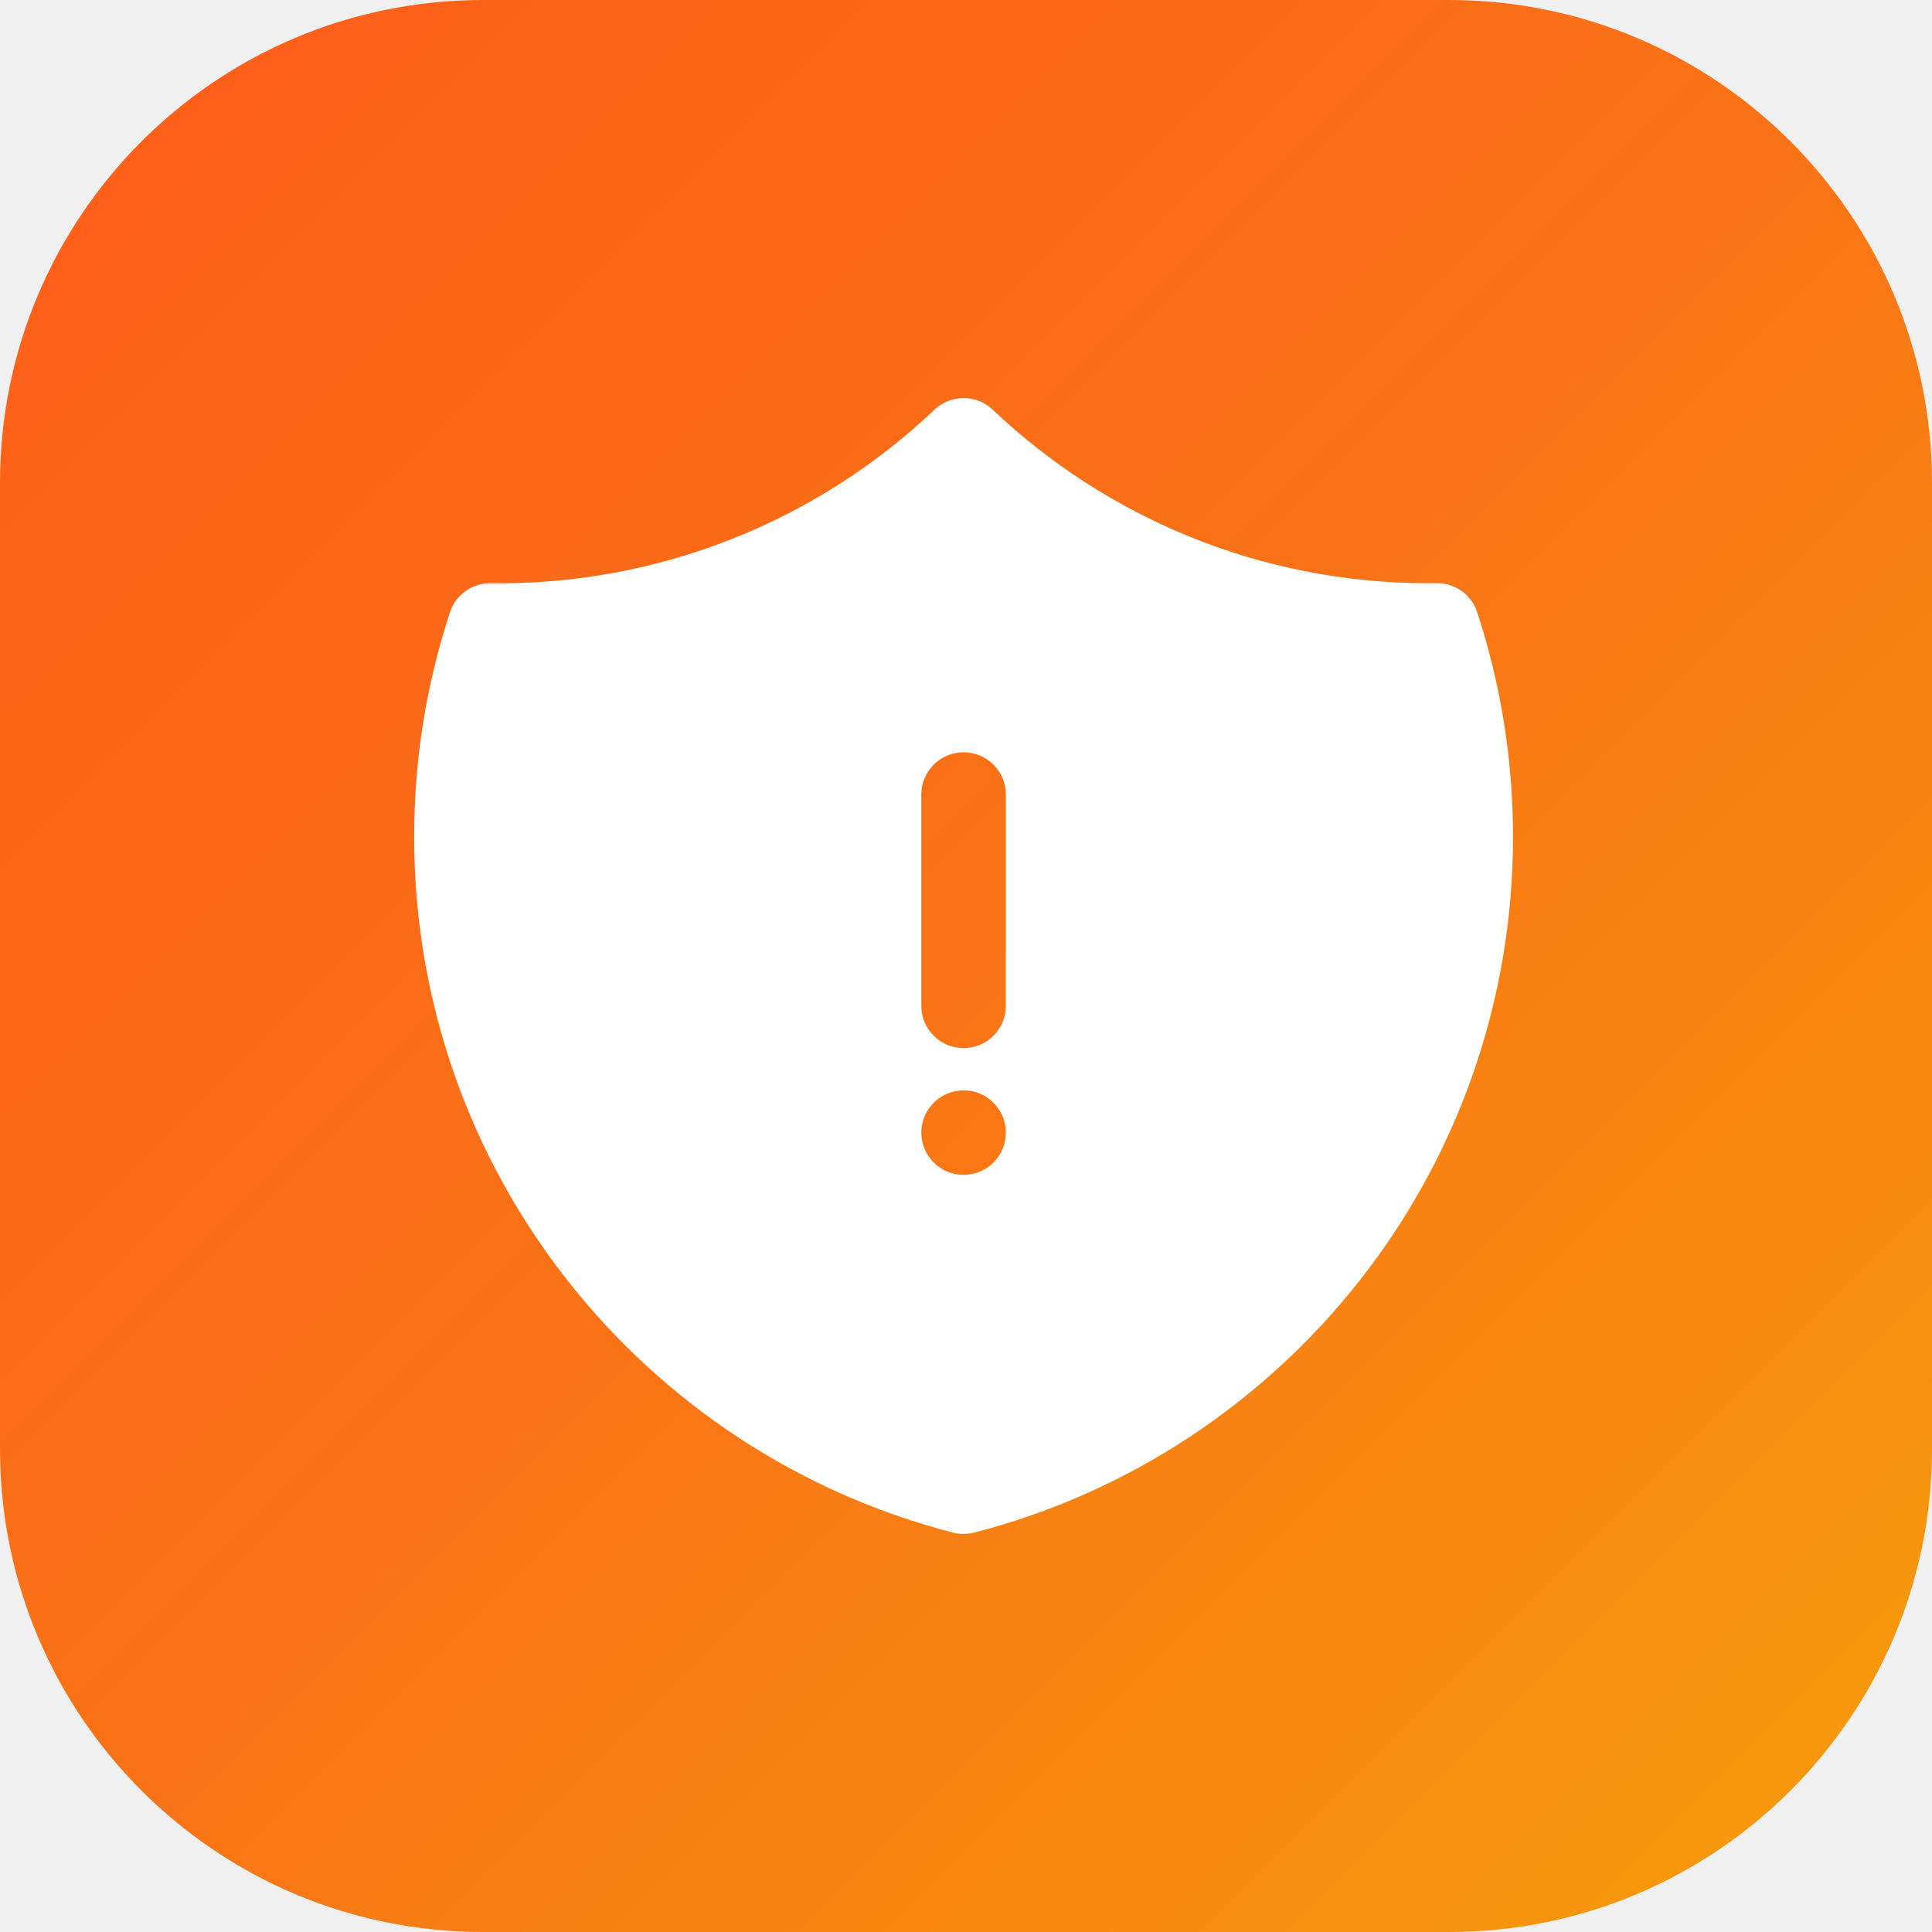
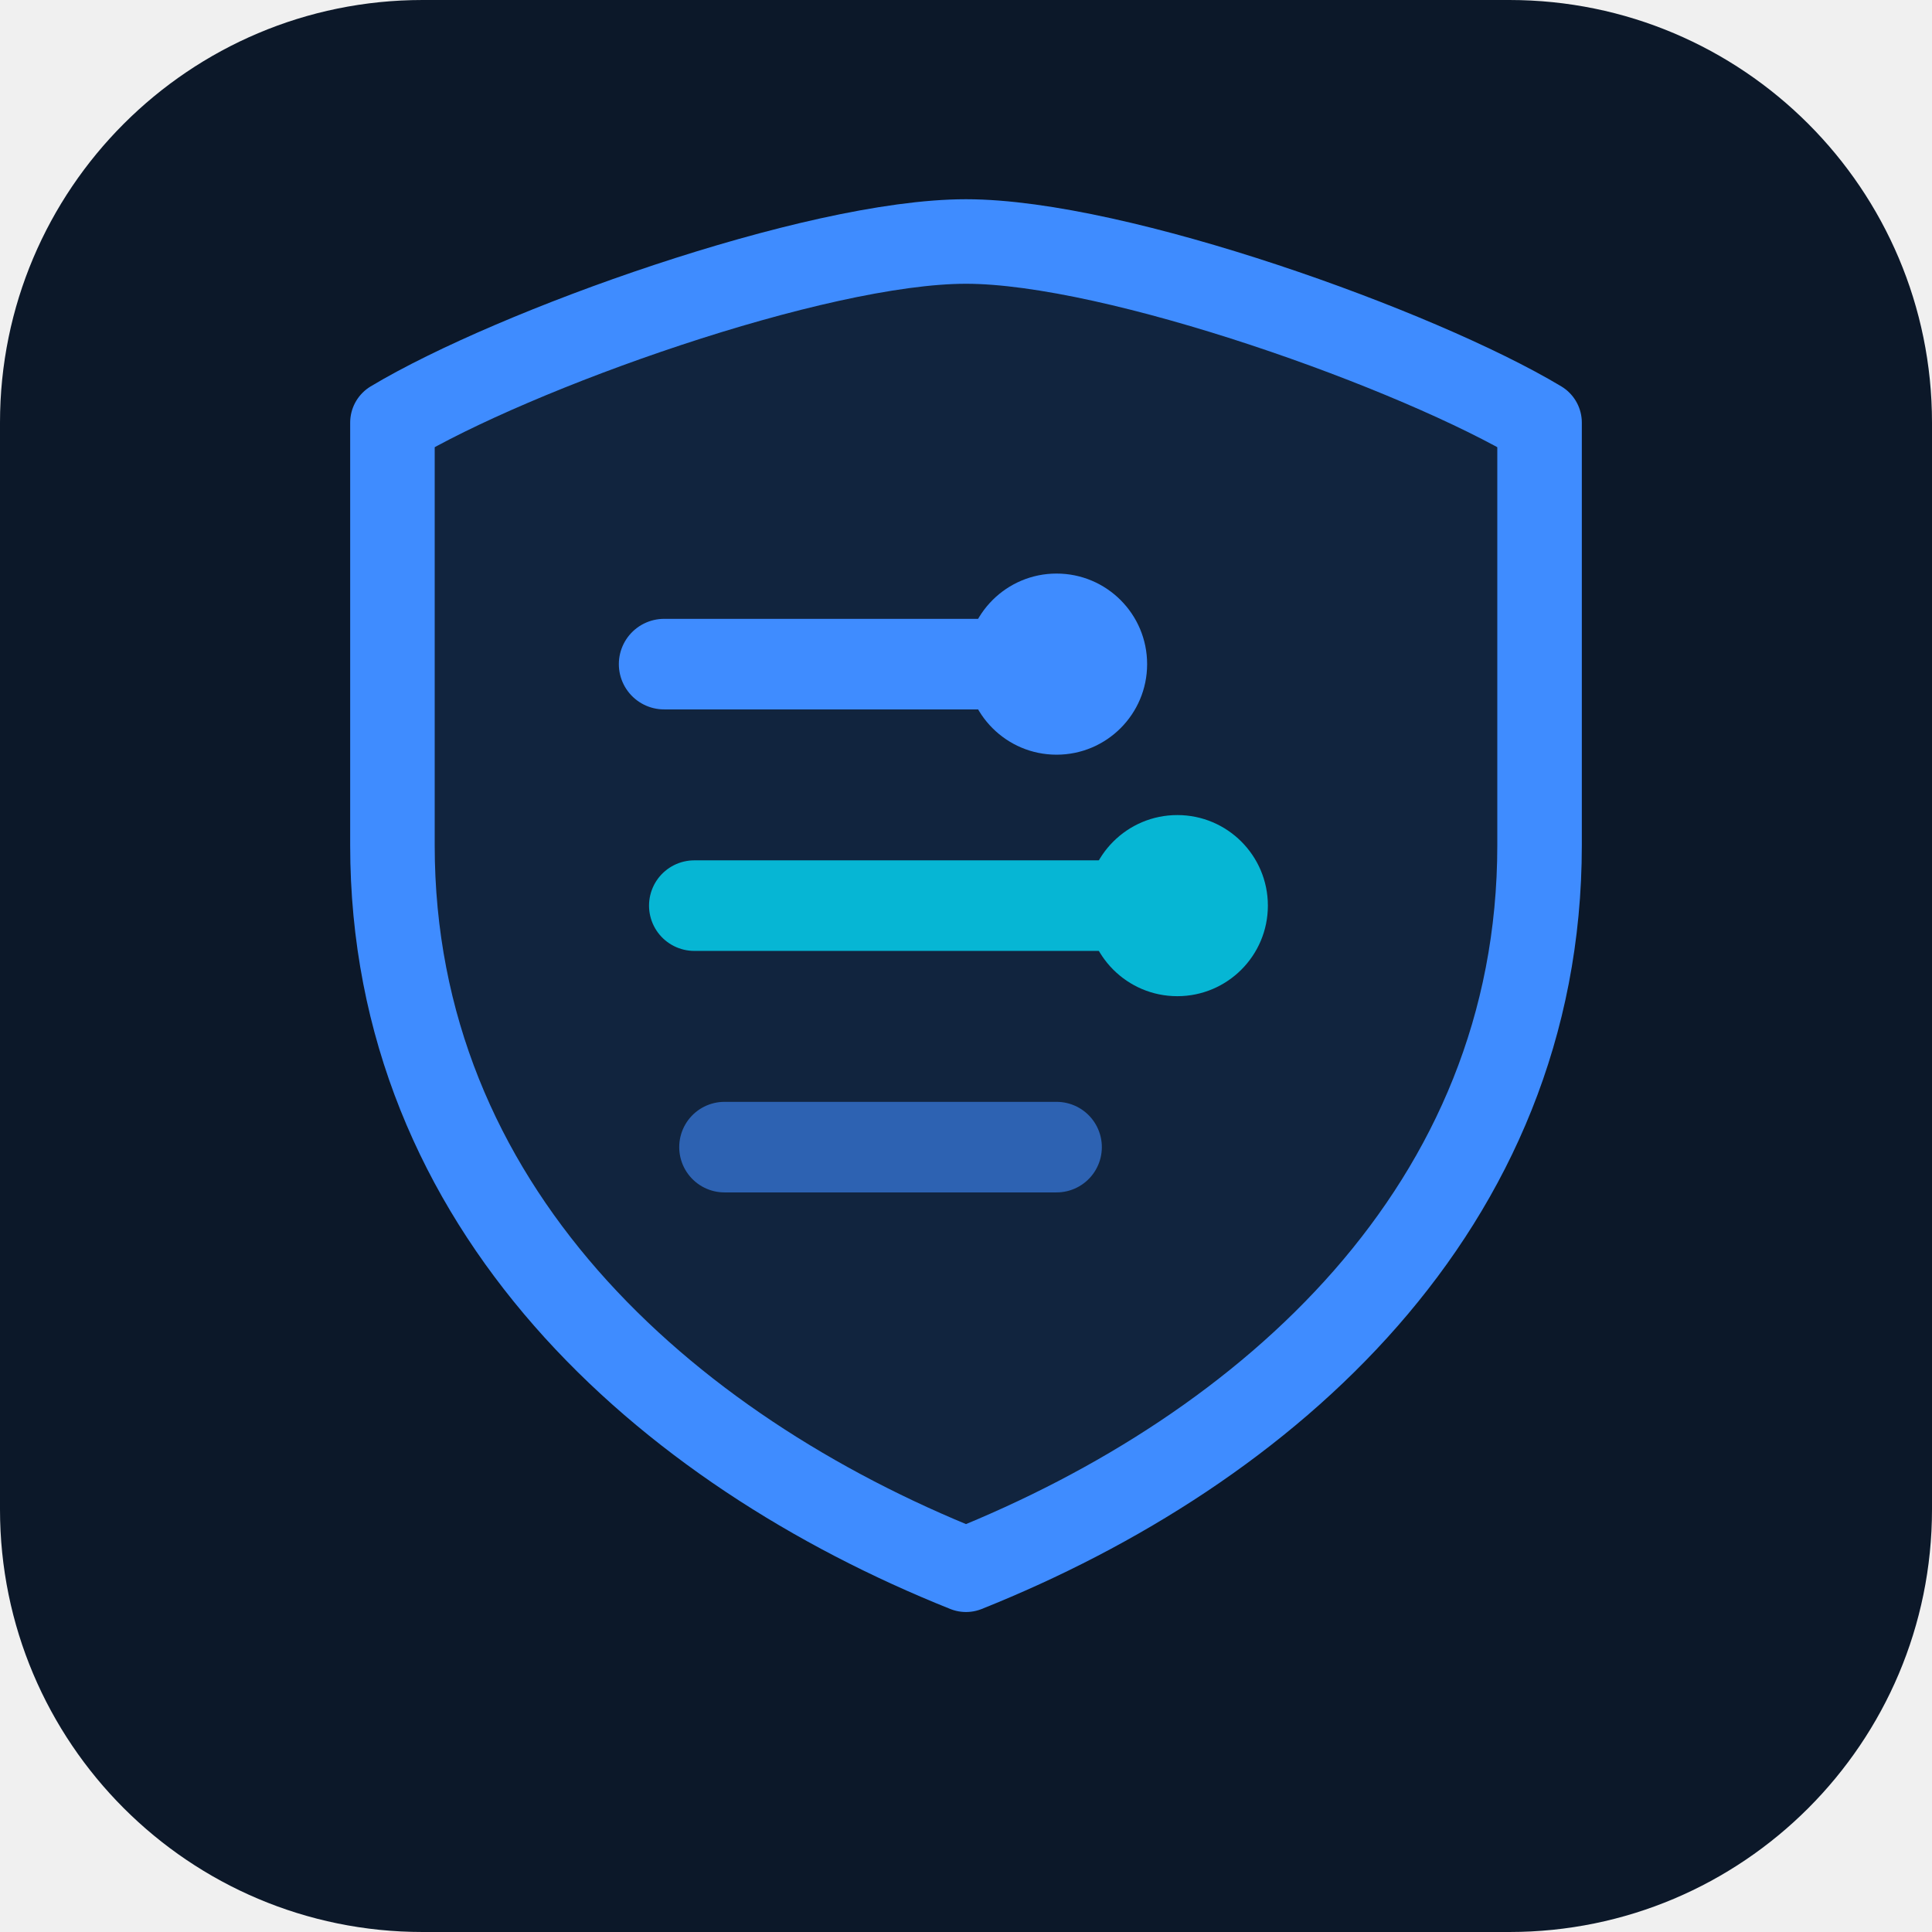
- <svg xmlns="http://www.w3.org/2000/svg" viewBox="0 0 24 24" width="32" height="32">
-   <defs>
-     <linearGradient id="shieldGrad" x1="0%" y1="0%" x2="100%" y2="100%">
-       <stop offset="0%" stop-color="#ff5c1a" />
-       <stop offset="50%" stop-color="#f97316" />
-       <stop offset="100%" stop-color="#f59e0b" />
-     </linearGradient>
-   </defs>
-   <rect width="24" height="24" rx="6" fill="url(#shieldGrad)" />
-   <path fill="#ffffff" fill-rule="evenodd" d="M12.516 2.17a.75.75 0 0 0-1.032 0 11.209 11.209 0 0 1-7.877 3.08.75.75 0 0 0-.722.515A12.74 12.74 0 0 0 2.25 9.75c0 5.942 4.064 10.933 9.563 12.348a.749.749 0 0 0 .374 0c5.499-1.415 9.563-6.406 9.563-12.348 0-1.39-.223-2.73-.635-3.985a.75.75 0 0 0-.722-.516l-.143.001c-2.996 0-5.717-1.17-7.734-3.08ZM12 8.25a.75.75 0 0 1 .75.75v3.75a.75.75 0 0 1-1.5 0V9a.75.75 0 0 1 .75-.75Zm0 6a.75.75 0 1 0 0 1.5.75.75 0 0 0 0-1.5Z" clip-rule="evenodd" transform="scale(0.7) translate(5.1, 5.1)" />
+ <svg xmlns="http://www.w3.org/2000/svg" viewBox="0 0 32 32" width="32" height="32">
+   <rect width="32" height="32" rx="7" fill="#0c1829" />
+   <path d="M16 4C13.5 4 8.5 5.8 6.5 7L6.5 14C6.5 20 11 24 16 26C21 24 25.5 20 25.5 14L25.5 7C23.5 5.8 18.5 4 16 4Z" stroke="#3f8cff" stroke-width="1.4" stroke-linejoin="round" fill="rgba(63,140,255,0.1)" />
+   <line x1="11" y1="11" x2="17" y2="11" stroke="#3f8cff" stroke-width="1.5" stroke-linecap="round" />
+   <line x1="11.5" y1="15" x2="19" y2="15" stroke="#06b6d4" stroke-width="1.5" stroke-linecap="round" />
+   <line x1="12" y1="19" x2="17.5" y2="19" stroke="#3f8cff" stroke-width="1.5" stroke-linecap="round" opacity="0.6" />
+   <circle cx="17.5" cy="11" r="1.5" fill="#3f8cff" />
+   <circle cx="19.5" cy="15" r="1.5" fill="#06b6d4" />
</svg>
